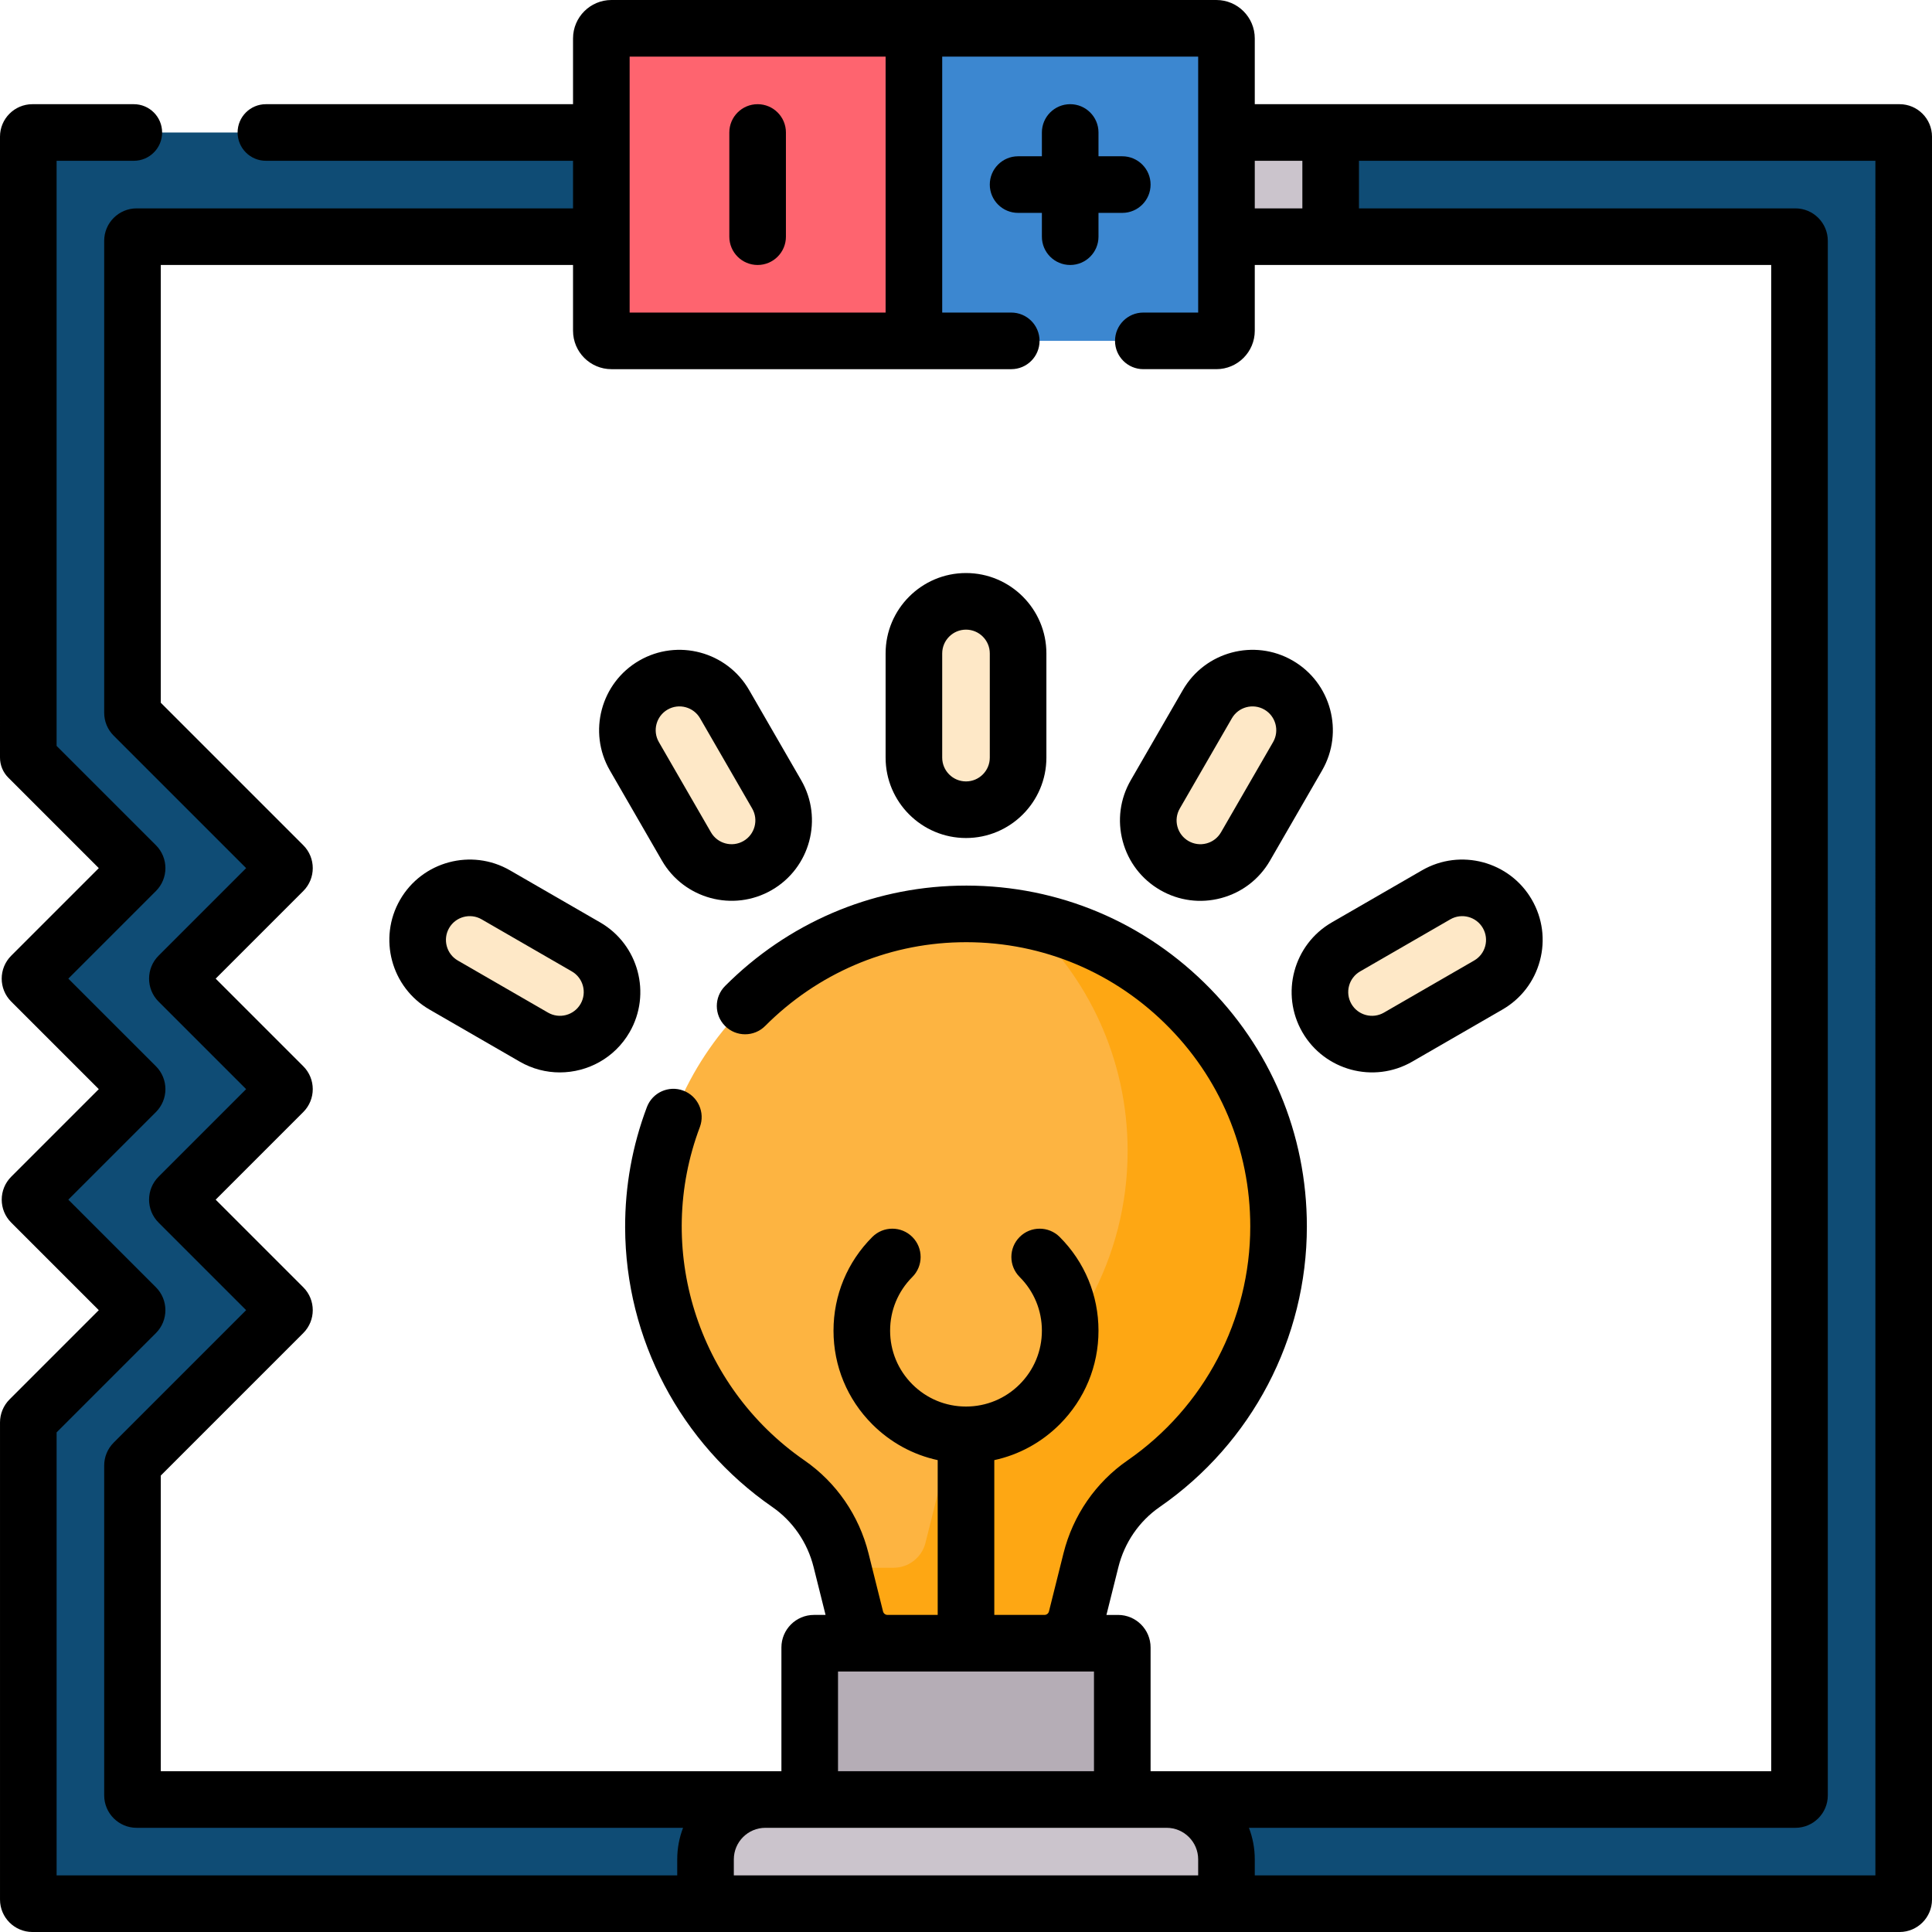
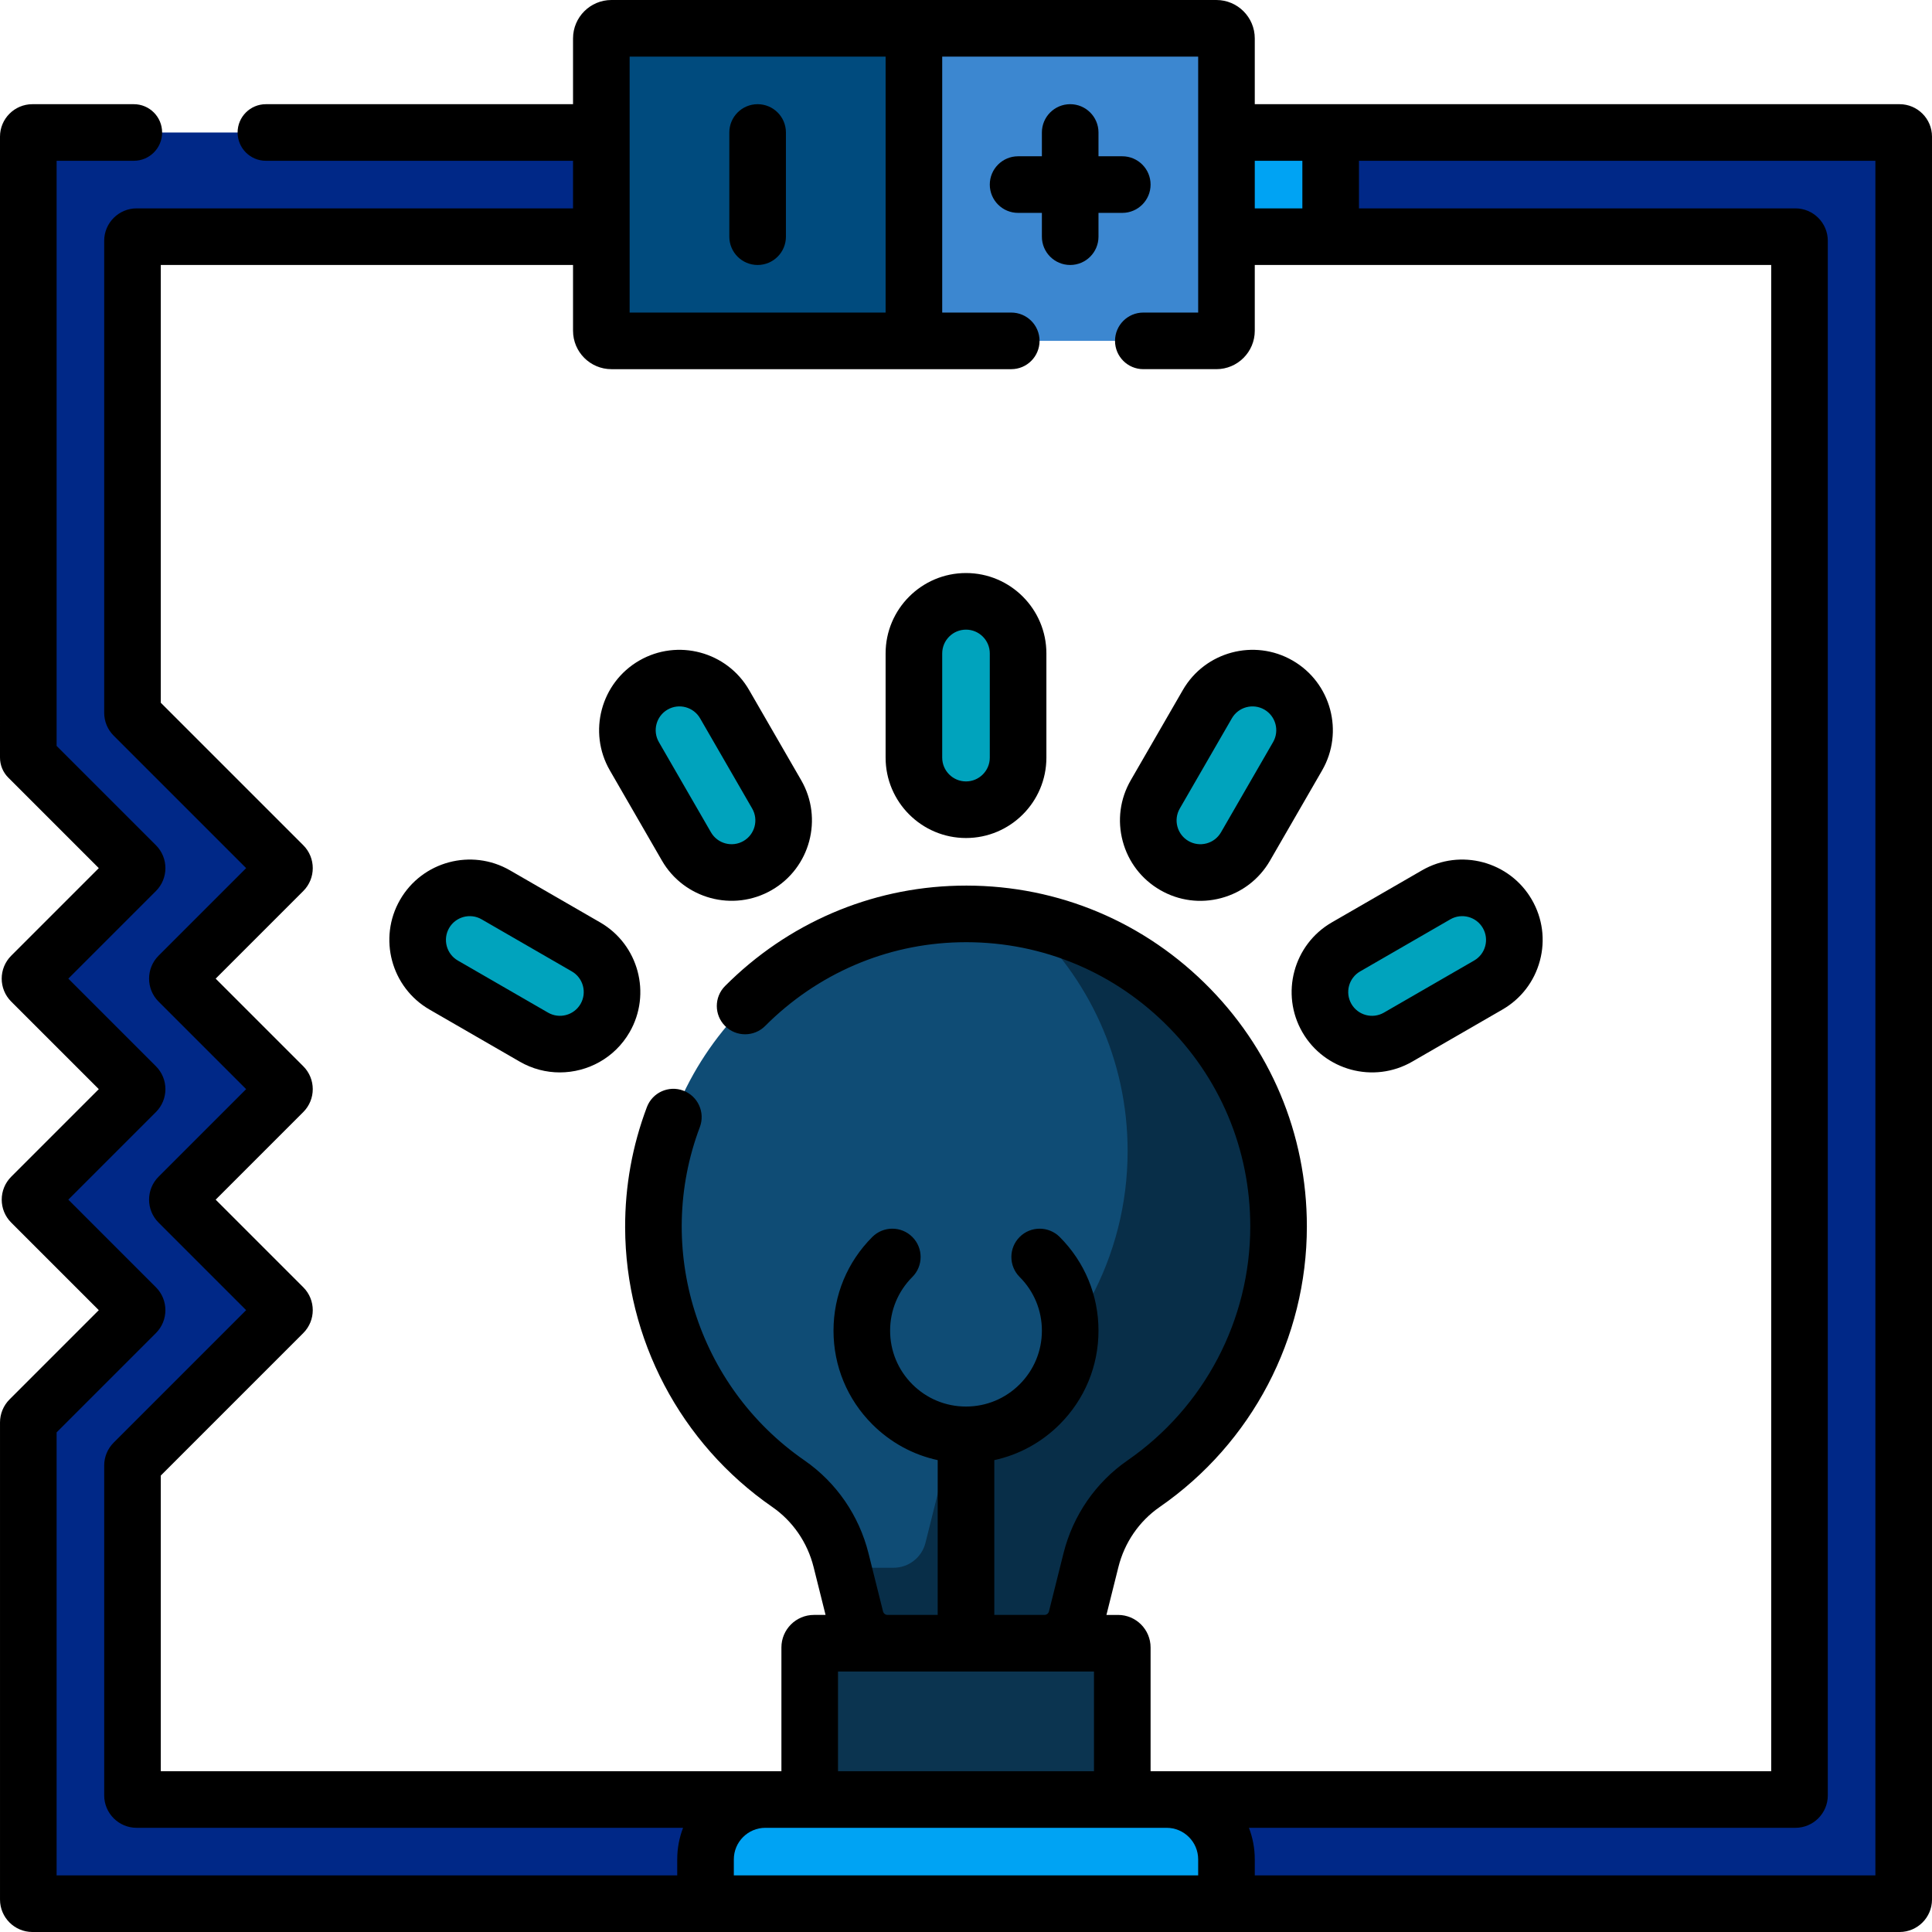
<svg xmlns="http://www.w3.org/2000/svg" version="1.1" width="512" height="512" x="0" y="0" viewBox="0 0 512 512" style="enable-background:new 0 0 512 512" xml:space="preserve" class="">
  <g>
    <g>
      <g>
-         <path d="m503.409 35.111h-164.576v27.611h136.964c.602 0 1.091.488 1.091 1.091v411.986c0 .602-.488 1.091-1.091 1.091h-178.38v27.61h205.991c.602 0 1.091-.488 1.091-1.091l.001-467.207c0-.602-.488-1.091-1.091-1.091z" fill="#0f4c75" data-original="#f3f0f3" style="" class="" />
+         <path d="m503.409 35.111h-164.576v27.611h136.964c.602 0 1.091.488 1.091 1.091v411.986c0 .602-.488 1.091-1.091 1.091h-178.38v27.61h205.991c.602 0 1.091-.488 1.091-1.091l.001-467.207c0-.602-.488-1.091-1.091-1.091z" fill="#002887" data-original="#f3f0f3" style="" class="" />
      </g>
      <g>
-         <path d="m311.222 62.722h38.901c1.389 0 2.515-1.126 2.515-2.515v-22.581c0-1.389-1.126-2.515-2.515-2.515h-38.901z" fill="#cbc4cc" data-original="#cbc4cc" style="" class="" />
+         <path d="m311.222 62.722h38.901c1.389 0 2.515-1.126 2.515-2.515v-22.581c0-1.389-1.126-2.515-2.515-2.515h-38.901z" fill="#00a3f3" data-original="#cbc4cc" style="" class="" />
      </g>
      <g>
-         <path d="m162.035 7.5c-1.477 0-2.674 1.197-2.674 2.674v77.485c0 1.477 1.197 2.674 2.674 2.674h80.159l13.806-41.416-13.805-41.417z" fill="#fe646f" data-original="#fe646f" style="" class="" />
+         <path d="m162.035 7.5c-1.477 0-2.674 1.197-2.674 2.674v77.485c0 1.477 1.197 2.674 2.674 2.674h80.159l13.806-41.416-13.805-41.417z" fill="#004b7e" data-original="#fe646f" style="" class="" />
      </g>
      <g>
        <path d="m322.354 7.5h-80.159v82.833h80.159c1.477 0 2.674-1.197 2.674-2.674v-77.485c0-1.477-1.197-2.674-2.674-2.674z" fill="#3c87d0" data-original="#3c87d0" style="" class="" />
      </g>
      <g>
-         <path d="m35.112 475.798v-87.416c0-.289.115-.567.319-.771l39.632-39.632c.426-.426.426-1.116 0-1.542l-27.744-27.744c-.426-.426-.426-1.116 0-1.542l27.744-27.744c.426-.426.426-1.116 0-1.542l-27.744-27.744c-.426-.426-.426-1.116 0-1.542l27.744-27.744c.426-.426.426-1.116 0-1.542l-39.634-39.634c-.205-.205-.319-.482-.319-.771v-125.075c0-.602.488-1.091 1.091-1.091h123.159v-27.611h-150.769c-.602 0-1.091.488-1.091 1.091v164.576h.001l28.515 28.515c.426.426.426 1.116 0 1.542l-27.743 27.744c-.426.426-.426 1.116 0 1.542l27.744 27.744c.426.426.426 1.116 0 1.542l-27.744 27.744c-.426.426-.426 1.116 0 1.542l27.744 27.743c.426.426.426 1.116 0 1.542l-28.196 28.196c-.205.205-.319.482-.319.771v126.464c0 .602.488 1.091 1.091 1.091h205.992v-27.611h-178.382c-.602 0-1.091-.488-1.091-1.091z" fill="#0f4c75" data-original="#f3f0f3" style="" class="" />
+         <path d="m35.112 475.798v-87.416c0-.289.115-.567.319-.771l39.632-39.632c.426-.426.426-1.116 0-1.542l-27.744-27.744c-.426-.426-.426-1.116 0-1.542l27.744-27.744c.426-.426.426-1.116 0-1.542l-27.744-27.744c-.426-.426-.426-1.116 0-1.542l27.744-27.744c.426-.426.426-1.116 0-1.542l-39.634-39.634c-.205-.205-.319-.482-.319-.771v-125.075c0-.602.488-1.091 1.091-1.091h123.159v-27.611h-150.769c-.602 0-1.091.488-1.091 1.091v164.576h.001l28.515 28.515c.426.426.426 1.116 0 1.542l-27.743 27.744c-.426.426-.426 1.116 0 1.542l27.744 27.744c.426.426.426 1.116 0 1.542l-27.744 27.744c-.426.426-.426 1.116 0 1.542l27.744 27.743c.426.426.426 1.116 0 1.542l-28.196 28.196c-.205.205-.319.482-.319.771v126.464c0 .602.488 1.091 1.091 1.091h205.992v-27.611h-178.382c-.602 0-1.091-.488-1.091-1.091z" fill="#002887" data-original="#f3f0f3" style="" class="" />
      </g>
      <g>
-         <path d="m309.167 476.889h-106.333c-8.76 0-15.861 7.101-15.861 15.861v11.75h138.056v-11.75c-.001-8.76-7.102-15.861-15.862-15.861z" fill="#cbc4cc" data-original="#cbc4cc" style="" class="" />
+         <path d="m309.167 476.889h-106.333c-8.76 0-15.861 7.101-15.861 15.861v11.75h138.056v-11.75c-.001-8.76-7.102-15.861-15.862-15.861z" fill="#00a3f3" data-original="#cbc4cc" style="" class="" />
      </g>
      <g>
-         <path d="m297.417 476.889h-82.833v-40.295c0-.62.502-1.122 1.122-1.122h80.59c.62 0 1.122.502 1.122 1.122v40.295z" fill="#b5adb6" data-original="#b5adb6" style="" />
+         <path d="m297.417 476.889h-82.833v-40.295c0-.62.502-1.122 1.122-1.122h80.59c.62 0 1.122.502 1.122 1.122v40.295z" fill="#0b3450" data-original="#b5adb6" style="" class="" />
      </g>
      <g>
-         <path d="m338.833 325.028c0-46.412-38.171-83.908-84.831-82.81-44.803 1.055-80.969 38.247-80.835 83.063.084 28.155 14.216 53.005 35.754 67.909 6.97 4.823 11.911 12.052 13.966 20.275l3.85 15.399c.971 3.884 4.461 6.609 8.464 6.609h41.598c4.004 0 7.493-2.725 8.464-6.609l3.85-15.398c2.054-8.217 6.986-15.447 13.953-20.266 21.61-14.948 35.767-39.907 35.767-68.172z" fill="#fdb441" data-original="#fdb441" style="" />
+         <path d="m338.833 325.028c0-46.412-38.171-83.908-84.831-82.81-44.803 1.055-80.969 38.247-80.835 83.063.084 28.155 14.216 53.005 35.754 67.909 6.97 4.823 11.911 12.052 13.966 20.275l3.85 15.399c.971 3.884 4.461 6.609 8.464 6.609h41.598c4.004 0 7.493-2.725 8.464-6.609l3.85-15.398c2.054-8.217 6.986-15.447 13.953-20.266 21.61-14.948 35.767-39.907 35.767-68.172z" fill="#0f4c75" data-original="#fdb441" style="" class="" />
      </g>
      <g>
-         <path d="m271.647 243.671c16.698 15.154 27.184 37.031 27.184 61.356 0 28.265-14.157 53.224-35.768 68.172-6.966 4.819-11.898 12.048-13.953 20.266l-3.85 15.398c-.971 3.884-4.461 6.609-8.464 6.609h-13.409l3.348 13.392c.971 3.884 4.461 6.609 8.464 6.609h41.598c4.004 0 7.493-2.725 8.464-6.609l3.85-15.398c2.054-8.217 6.986-15.447 13.953-20.266 21.61-14.948 35.768-39.906 35.768-68.172.001-40.398-28.918-74.042-67.185-81.357z" fill="#fea713" data-original="#fea713" style="" />
+         <path d="m271.647 243.671c16.698 15.154 27.184 37.031 27.184 61.356 0 28.265-14.157 53.224-35.768 68.172-6.966 4.819-11.898 12.048-13.953 20.266l-3.85 15.398c-.971 3.884-4.461 6.609-8.464 6.609h-13.409l3.348 13.392c.971 3.884 4.461 6.609 8.464 6.609h41.598c4.004 0 7.493-2.725 8.464-6.609l3.85-15.398c2.054-8.217 6.986-15.447 13.953-20.266 21.61-14.948 35.768-39.906 35.768-68.172.001-40.398-28.918-74.042-67.185-81.357z" fill="#082e48" data-original="#fea713" style="" class="" />
      </g>
      <g>
-         <path d="m256 214.583c-7.625 0-13.806-6.181-13.806-13.806v-27.611c0-7.625 6.181-13.806 13.806-13.806 7.625 0 13.806 6.181 13.806 13.806v27.611c0 7.625-6.181 13.806-13.806 13.806z" fill="#fee8c7" data-original="#fee8c7" style="" class="" />
+         <path d="m256 214.583c-7.625 0-13.806-6.181-13.806-13.806v-27.611c0-7.625 6.181-13.806 13.806-13.806 7.625 0 13.806 6.181 13.806 13.806v27.611c0 7.625-6.181 13.806-13.806 13.806z" fill="#00a3bd" data-original="#fee8c7" style="" class="" />
      </g>
      <g>
-         <path d="m200.777 229.377c-6.603 3.812-15.046 1.55-18.859-5.053l-13.806-23.912c-3.812-6.603-1.55-15.046 5.053-18.859 6.603-3.812 15.046-1.55 18.859 5.053l13.806 23.912c3.813 6.604 1.55 15.047-5.053 18.859z" fill="#fee8c7" data-original="#fee8c7" style="" class="" />
+         <path d="m200.777 229.377c-6.603 3.812-15.046 1.55-18.859-5.053l-13.806-23.912c-3.812-6.603-1.55-15.046 5.053-18.859 6.603-3.812 15.046-1.55 18.859 5.053l13.806 23.912c3.813 6.604 1.55 15.047-5.053 18.859z" fill="#00a3bd" data-original="#fee8c7" style="" class="" />
      </g>
      <g>
-         <path d="m160.35 269.801c-3.812 6.603-12.256 8.865-18.859 5.053l-23.912-13.806c-6.603-3.812-8.865-12.256-5.053-18.859 3.812-6.603 12.256-8.865 18.859-5.053l23.912 13.806c6.603 3.812 8.865 12.256 5.053 18.859z" fill="#fee8c7" data-original="#fee8c7" style="" class="" />
+         <path d="m160.35 269.801c-3.812 6.603-12.256 8.865-18.859 5.053l-23.912-13.806c-6.603-3.812-8.865-12.256-5.053-18.859 3.812-6.603 12.256-8.865 18.859-5.053l23.912 13.806c6.603 3.812 8.865 12.256 5.053 18.859z" fill="#00a3bd" data-original="#fee8c7" style="" class="" />
      </g>
      <g>
-         <path d="m311.212 229.377c6.603 3.812 15.046 1.55 18.859-5.053l13.806-23.912c3.812-6.603 1.55-15.046-5.053-18.859-6.603-3.812-15.046-1.55-18.859 5.053l-13.806 23.912c-3.812 6.604-1.55 15.047 5.053 18.859z" fill="#fee8c7" data-original="#fee8c7" style="" class="" />
+         <path d="m311.212 229.377c6.603 3.812 15.046 1.55 18.859-5.053l13.806-23.912c3.812-6.603 1.55-15.046-5.053-18.859-6.603-3.812-15.046-1.55-18.859 5.053l-13.806 23.912c-3.812 6.604-1.55 15.047 5.053 18.859z" fill="#00a3bd" data-original="#fee8c7" style="" class="" />
      </g>
      <g>
-         <path d="m351.64 269.801c3.812 6.603 12.256 8.865 18.859 5.053l23.912-13.806c6.603-3.812 8.865-12.256 5.053-18.859-3.812-6.603-12.256-8.865-18.859-5.053l-23.912 13.806c-6.603 3.812-8.866 12.256-5.053 18.859z" fill="#fee8c7" data-original="#fee8c7" style="" class="" />
+         <path d="m351.64 269.801c3.812 6.603 12.256 8.865 18.859 5.053l23.912-13.806c6.603-3.812 8.865-12.256 5.053-18.859-3.812-6.603-12.256-8.865-18.859-5.053l-23.912 13.806c-6.603 3.812-8.866 12.256-5.053 18.859z" fill="#00a3bd" data-original="#fee8c7" style="" class="" />
      </g>
      <path d="m200.778 70.222c4.142 0 7.5-3.357 7.5-7.5v-27.611c0-4.143-3.358-7.5-7.5-7.5s-7.5 3.357-7.5 7.5v27.611c0 4.143 3.358 7.5 7.5 7.5z" fill="#000000" data-original="#000000" style="" class="" />
      <path d="m276.111 62.722c0 4.143 3.358 7.5 7.5 7.5s7.5-3.357 7.5-7.5v-6.306h6.306c4.142 0 7.5-3.357 7.5-7.5s-3.358-7.5-7.5-7.5h-6.306v-6.306c0-4.143-3.358-7.5-7.5-7.5s-7.5 3.357-7.5 7.5v6.306h-6.306c-4.142 0-7.5 3.357-7.5 7.5s3.358 7.5 7.5 7.5h6.306z" fill="#000000" data-original="#000000" style="" class="" />
      <path d="m503.41 27.611h-170.882v-17.437c0-5.61-4.564-10.174-10.174-10.174h-160.319c-5.61 0-10.174 4.563-10.174 10.174v17.437h-81.395c-4.142 0-7.5 3.357-7.5 7.5s3.358 7.5 7.5 7.5h81.395v12.611h-115.659c-4.737 0-8.59 3.854-8.59 8.591v125.075c0 2.291.891 4.446 2.516 6.075l35.102 35.101-23.212 23.211c-3.35 3.35-3.35 8.8 0 12.149l23.211 23.212-23.211 23.211c-3.35 3.35-3.35 8.8 0 12.149l23.211 23.211-35.113 35.113c-1.614 1.622-2.503 3.775-2.503 6.062v87.416c0 4.737 3.854 8.591 8.591 8.591h144.816c-.999 2.597-1.547 5.417-1.547 8.361v4.25h-164.472v-117.4l26.318-26.317c3.35-3.35 3.35-8.8 0-12.148l-23.211-23.213 23.211-23.211c3.357-3.358 3.358-8.791 0-12.149l-23.211-23.212 23.211-23.212c3.357-3.358 3.358-8.791 0-12.149l-26.319-26.318v-155.06h20.465c4.142 0 7.5-3.357 7.5-7.5s-3.358-7.5-7.5-7.5h-26.874c-4.737 0-8.591 3.853-8.591 8.591l.001 164.576c0 1.989.79 3.896 2.197 5.304l23.982 23.982-23.211 23.211c-3.357 3.358-3.358 8.791 0 12.149l23.211 23.211-23.211 23.212c-3.35 3.35-3.35 8.8 0 12.149l23.211 23.211-23.656 23.658c-1.603 1.6-2.522 3.815-2.522 6.081v126.464c0 4.736 3.854 8.59 8.59 8.59h494.816c4.737 0 8.591-3.854 8.591-8.59l.001-467.208c0-4.738-3.854-8.591-8.59-8.591zm-158.271 15v12.611h-12.611v-12.611zm-178.278-27.611h67.833v67.833h-67.833zm-124.249 376.037 37.752-37.751c3.365-3.362 3.358-8.8.003-12.152l-23.211-23.212 23.208-23.208c3.365-3.362 3.358-8.8.003-12.152l-23.211-23.212 23.214-23.214c3.361-3.365 3.349-8.799-.003-12.147l-37.756-37.755v-116.012h109.25v17.438c0 5.61 4.564 10.174 10.174 10.174h105.957c4.142 0 7.5-3.357 7.5-7.5s-3.358-7.5-7.5-7.5h-18.297v-67.834h67.833v67.833h-14.535c-4.142 0-7.5 3.357-7.5 7.5s3.358 7.5 7.5 7.5h19.361c5.61 0 10.174-4.563 10.174-10.174v-17.437h136.86v399.167c-41.691 0-127.237 0-164.471 0v-32.795c0-4.754-3.868-8.622-8.622-8.622h-3.078l3.172-12.688c1.627-6.509 5.514-12.161 10.943-15.917 24.421-16.893 39.001-44.683 39.001-74.34 0-24.531-9.667-47.483-27.218-64.627-17.547-17.139-40.746-26.268-65.29-25.681-23.221.547-45.124 9.987-61.674 26.583-2.925 2.933-2.918 7.682.015 10.606 2.933 2.925 7.682 2.917 10.606-.015 13.81-13.847 32.066-21.724 51.406-22.179 20.482-.487 39.822 7.123 54.456 21.415 14.638 14.298 22.699 33.438 22.699 53.896 0 24.733-12.163 47.912-32.535 62.004-8.427 5.829-14.451 14.57-16.962 24.614l-3.85 15.399c-.136.546-.625.927-1.188.927h-13.298v-41.021c6.516-1.411 12.501-4.658 17.327-9.484 6.632-6.632 10.284-15.448 10.284-24.827s-3.652-18.196-10.284-24.828c-2.929-2.928-7.678-2.928-10.606 0-2.929 2.93-2.929 7.678 0 10.607 3.799 3.798 5.891 8.849 5.891 14.221s-2.092 10.422-5.891 14.221c-3.799 3.798-8.849 5.89-14.221 5.89s-10.422-2.092-14.221-5.891c-3.798-3.798-5.89-8.848-5.89-14.22s2.092-10.423 5.89-14.222c2.929-2.929 2.929-7.678 0-10.606s-7.678-2.929-10.606.001c-6.632 6.632-10.284 15.448-10.284 24.827s3.652 18.195 10.284 24.826c4.826 4.827 10.811 8.075 17.327 9.485v41.021h-13.299c-.563 0-1.052-.382-1.188-.928l-3.85-15.397c-2.51-10.041-8.538-18.786-16.975-24.624-28.493-19.717-39.825-56.262-27.724-88.326 1.463-3.875-.493-8.202-4.368-9.665-3.875-1.462-8.203.494-9.665 4.368-3.858 10.221-5.797 20.954-5.765 31.903.089 29.539 14.663 57.223 38.986 74.054 5.44 3.765 9.332 9.421 10.958 15.928l3.172 12.688h-3.078c-4.754 0-8.622 3.868-8.622 8.622v32.795c-8.515 0-156.49 0-164.471 0v-78.35zm179.471 51.935h67.833v26.417h-67.833zm-27.611 49.778c0-4.61 3.751-8.361 8.361-8.361h106.333c4.61 0 8.361 3.751 8.361 8.361v4.25h-123.055zm302.527 4.25h-164.471v-4.249c0-2.945-.548-5.764-1.547-8.361h144.816c4.737 0 8.59-3.854 8.59-8.591v-411.986c0-4.737-3.854-8.591-8.59-8.591h-115.658v-12.611h136.861z" fill="#000000" data-original="#000000" style="" class="" />
      <path d="m256 222.083c11.748 0 21.306-9.558 21.306-21.306v-27.611c0-11.748-9.558-21.306-21.306-21.306s-21.306 9.558-21.306 21.306v27.611c0 11.749 9.558 21.306 21.306 21.306zm-6.306-48.916c0-3.477 2.829-6.306 6.306-6.306s6.306 2.829 6.306 6.306v27.611c0 3.477-2.829 6.306-6.306 6.306s-6.306-2.829-6.306-6.306z" fill="#000000" data-original="#000000" style="" class="" />
      <path d="m175.423 228.075c5.845 10.124 18.881 13.699 29.104 7.798 10.174-5.874 13.672-18.93 7.798-29.104l-13.806-23.912c-5.873-10.173-18.93-13.671-29.104-7.799-10.173 5.874-13.672 18.93-7.798 29.104zm1.493-40.027c3.037-1.751 6.89-.677 8.614 2.309l13.806 23.912c1.738 3.011.703 6.875-2.308 8.613-3.011 1.739-6.876.704-8.614-2.308l-13.805-23.912c-1.739-3.01-.704-6.875 2.307-8.614z" fill="#000000" data-original="#000000" style="" class="" />
      <path d="m166.846 273.551c5.873-10.175 2.375-23.23-7.799-29.104l-23.913-13.806c-10.174-5.873-23.23-2.375-29.104 7.799s-2.375 23.229 7.798 29.104l23.912 13.806c3.347 1.933 7.004 2.851 10.617 2.851 7.37-.001 14.546-3.823 18.489-10.65-.001 0-.001 0 0 0zm-12.992-7.5c-1.738 3.011-5.603 4.045-8.613 2.308l-23.912-13.806c-3.011-1.738-4.046-5.603-2.308-8.613 1.733-3.001 5.594-4.051 8.614-2.309l23.912 13.806c3.011 1.738 4.046 5.604 2.307 8.614z" fill="#000000" data-original="#000000" style="" class="" />
      <path d="m307.462 235.873c4.937 2.851 10.679 3.598 16.167 2.129 5.497-1.474 10.091-4.998 12.937-9.927l13.806-23.912c5.874-10.174 2.375-23.23-7.799-29.104-10.174-5.876-23.23-2.375-29.103 7.799l-13.806 23.912c-2.846 4.928-3.602 10.67-2.128 16.167 1.472 5.495 4.998 10.09 9.926 12.936zm5.192-21.604 13.806-23.912c1.735-3.007 5.598-4.048 8.613-2.309 3.011 1.738 4.046 5.603 2.308 8.614l-13.806 23.912c-.842 1.458-2.202 2.502-3.829 2.938-3.363.902-6.82-1.092-7.723-4.459-.435-1.627-.211-3.325.631-4.784z" fill="#000000" data-original="#000000" style="" class="" />
      <path d="m345.145 273.551c5.845 10.124 18.881 13.699 29.104 7.798l23.912-13.806c4.929-2.846 8.454-7.44 9.927-12.937s.717-11.239-2.128-16.167c-5.874-10.174-18.929-13.671-29.104-7.799l-23.912 13.806c-10.175 5.875-13.673 18.931-7.799 29.105zm15.298-16.114 23.912-13.806c3.012-1.736 6.875-.701 8.614 2.309 1.741 3.016.711 6.871-2.308 8.613l-23.912 13.806c-3.011 1.741-6.875.703-8.614-2.308s-.703-6.876 2.308-8.614z" fill="#000000" data-original="#000000" style="" class="" />
    </g>
  </g>
</svg>
